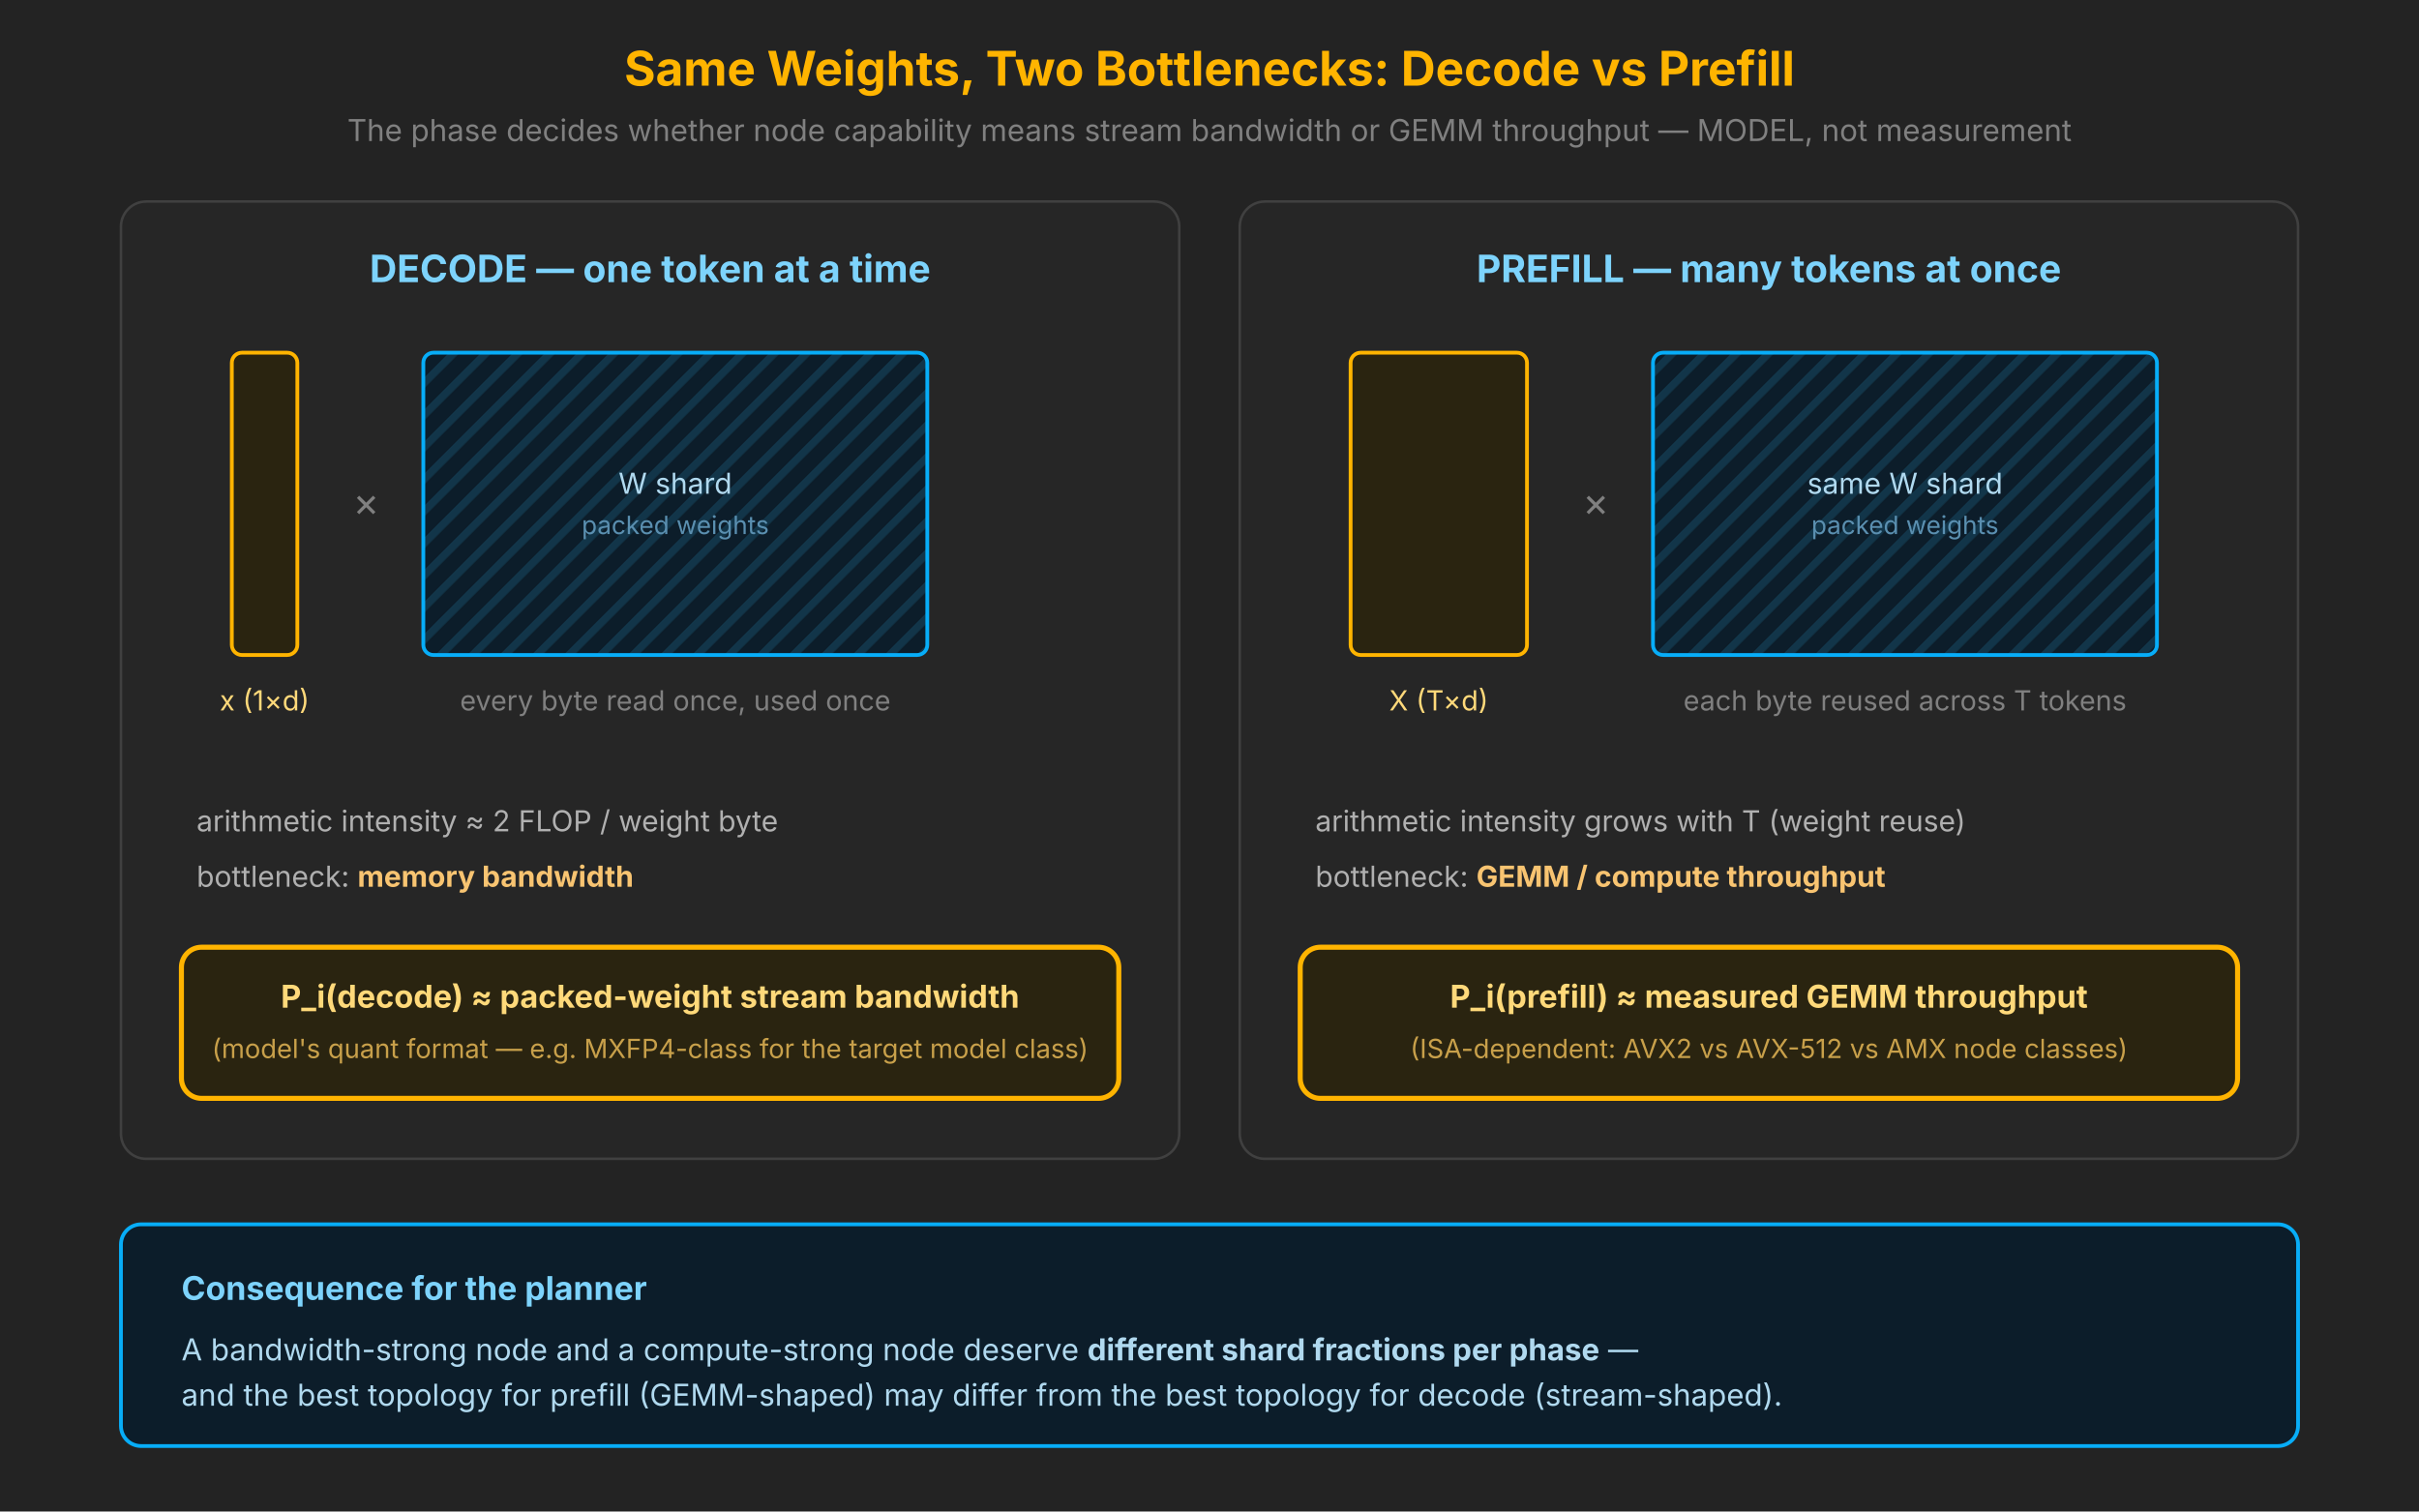
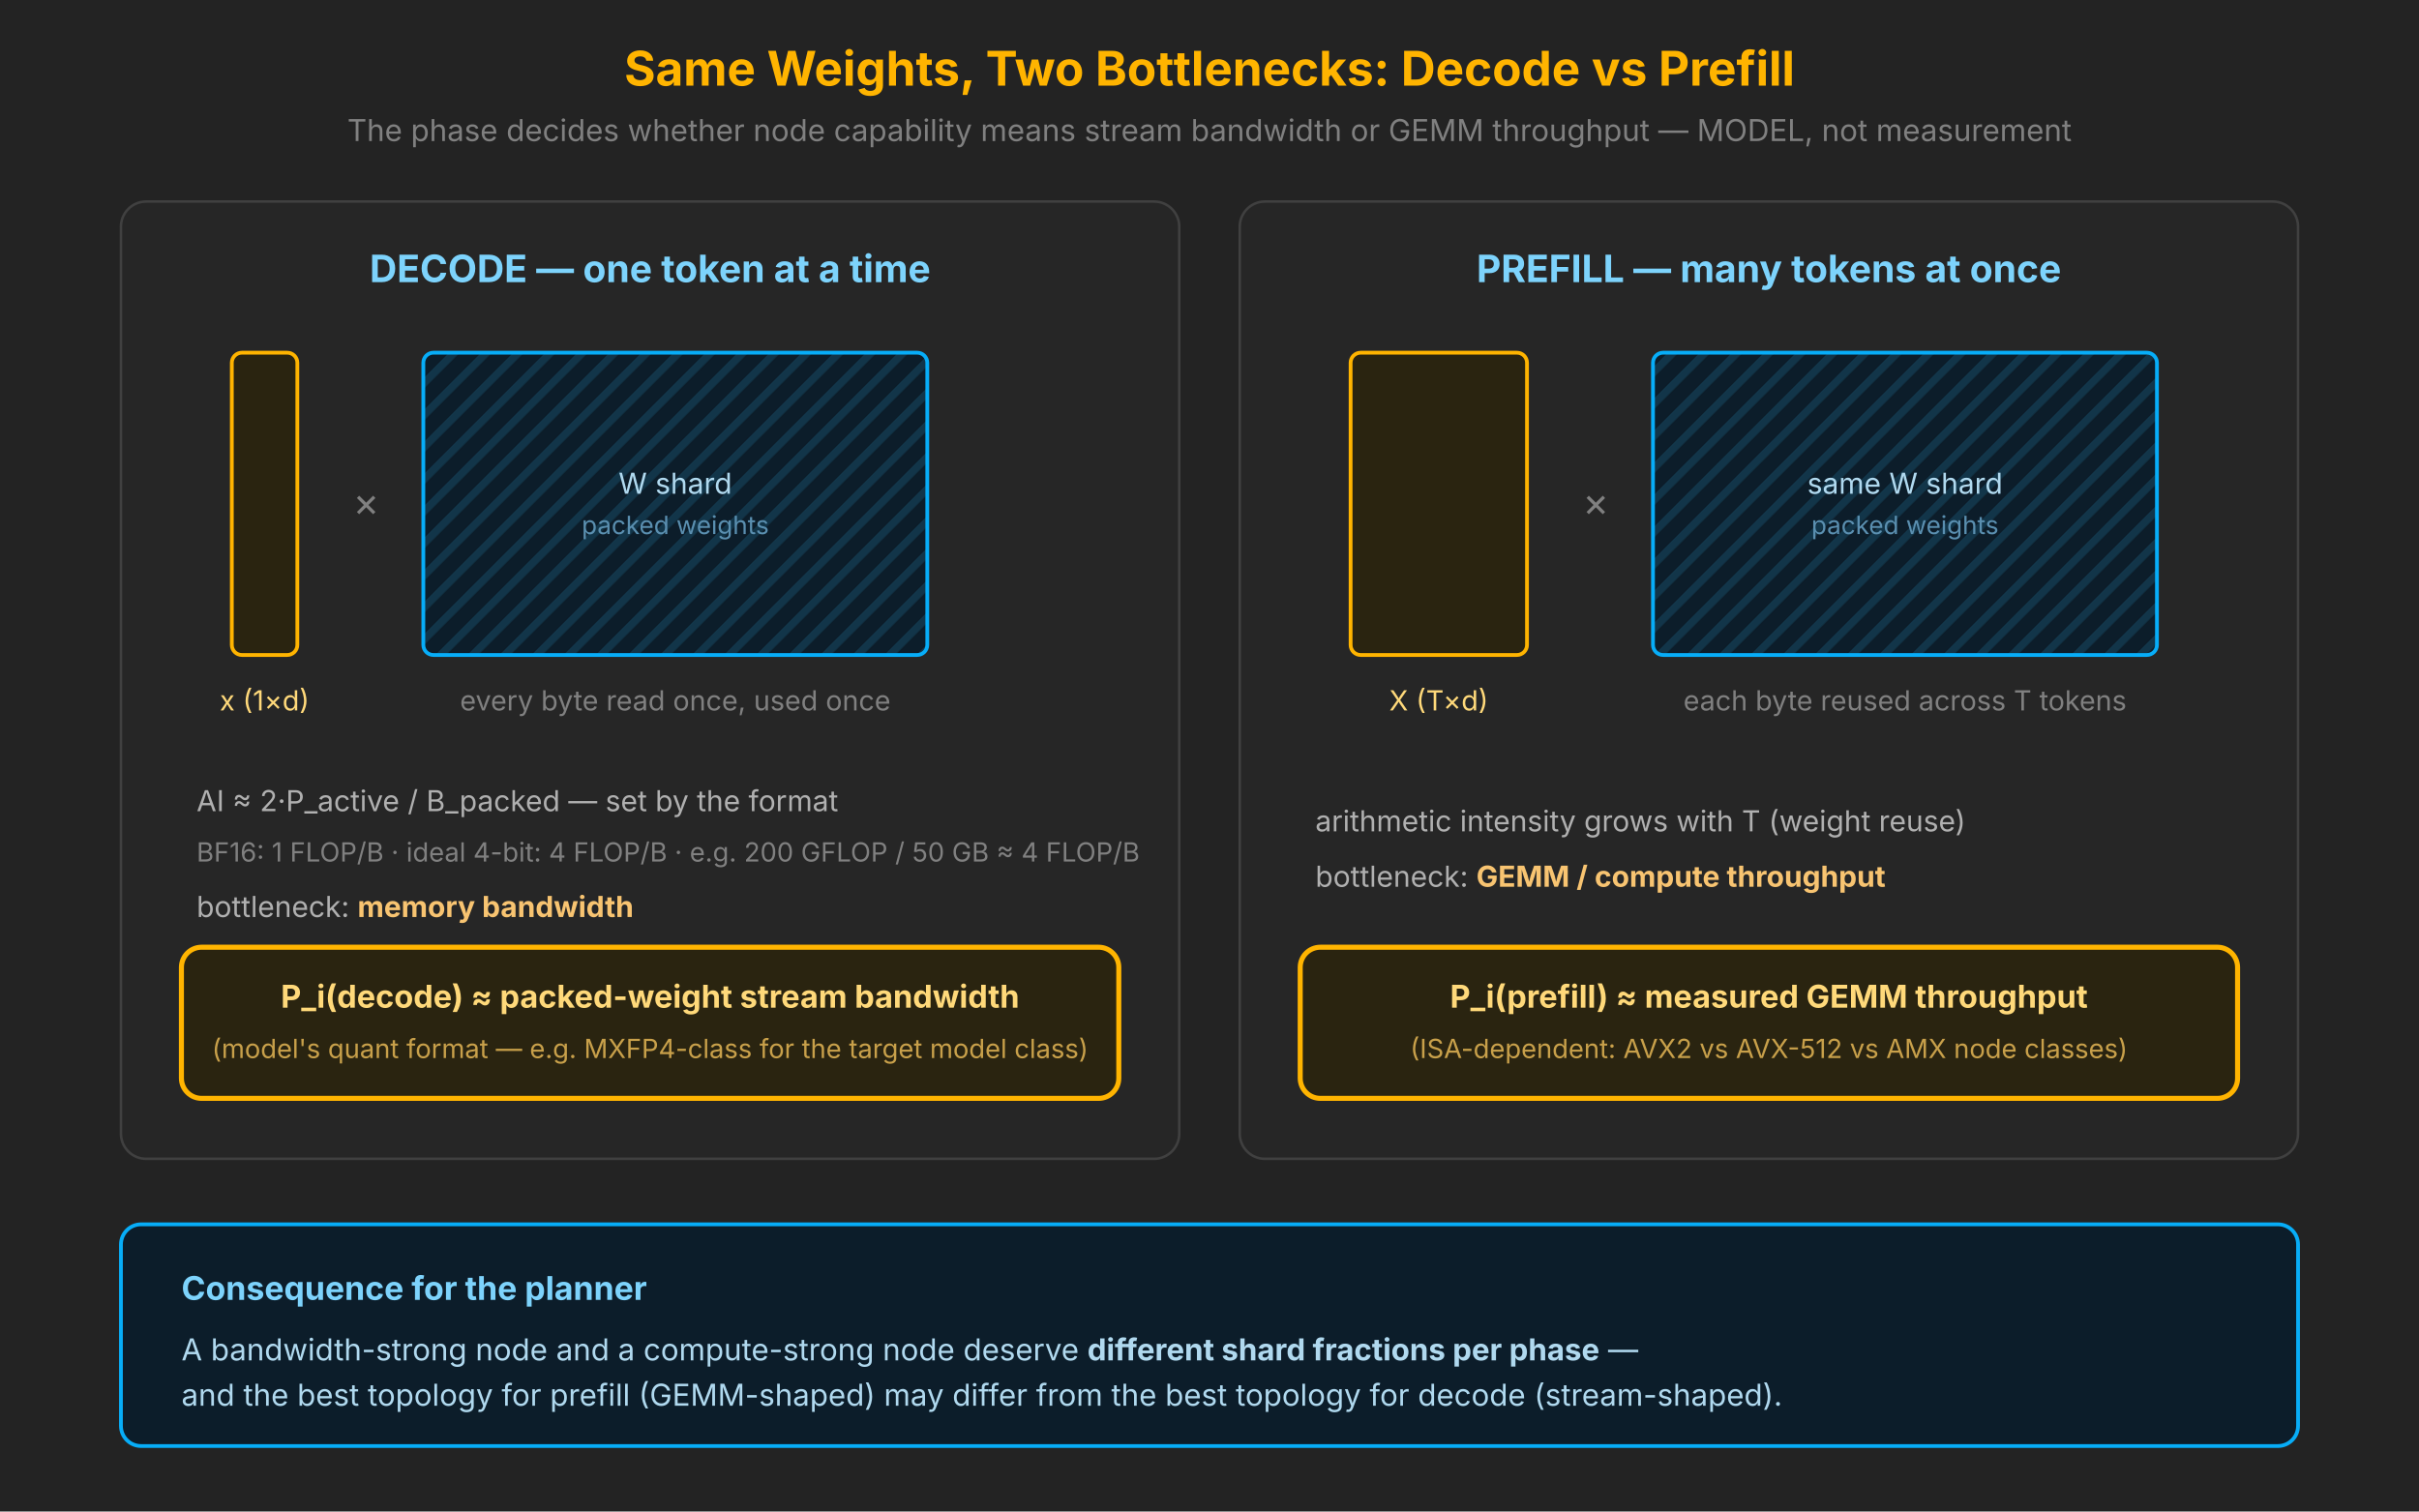
<svg xmlns="http://www.w3.org/2000/svg" viewBox="0 0 960 600">
  <defs>
    <marker id="arrDP" markerWidth="10" markerHeight="7" refX="9" refY="3.5" orient="auto">
      <polygon points="0 0, 10 3.5, 0 7" fill="#808080" />
    </marker>
    <pattern id="dpStripe" width="9" height="9" patternUnits="userSpaceOnUse" patternTransform="rotate(45)">
      <rect width="9" height="9" fill="#0c1d2a" />
      <rect x="0" y="0" width="3" height="9" fill="#123549" />
    </pattern>
  </defs>
  <rect width="960" height="600" fill="#232323" />
  <text x="480" y="34" font-family="Inter, sans-serif" font-size="19" font-weight="700" fill="#ffb400" text-anchor="middle">Same Weights, Two Bottlenecks: Decode vs Prefill</text>
  <text x="480" y="56" font-family="Inter, sans-serif" font-size="12" fill="#808080" text-anchor="middle">The phase decides whether node capability means stream bandwidth or GEMM throughput — MODEL, not measurement</text>
  <rect x="48" y="80" width="420" height="380" rx="10" fill="#262626" stroke="#404040" />
  <text x="258" y="112" font-family="Inter, sans-serif" font-size="15" font-weight="700" fill="#7dd3fc" text-anchor="middle">DECODE — one token at a time</text>
  <rect x="92" y="140" width="26" height="120" rx="4" fill="#2a2410" stroke="#ffb400" stroke-width="1.5" />
  <text x="105" y="282" font-family="Inter, sans-serif" font-size="11" fill="#ffd97a" text-anchor="middle">x (1×d)</text>
  <text x="140" y="205" font-family="Inter, sans-serif" font-size="16" fill="#808080">×</text>
  <rect x="168" y="140" width="200" height="120" rx="4" fill="url(#dpStripe)" stroke="#07adf8" stroke-width="1.5" />
  <text x="268" y="196" font-family="Inter, sans-serif" font-size="11.5" fill="#b0d9ef" text-anchor="middle">W shard</text>
  <text x="268" y="212" font-family="Inter, sans-serif" font-size="10" fill="#5a8fb0" text-anchor="middle">packed weights</text>
  <text x="268" y="282" font-family="Inter, sans-serif" font-size="11" fill="#808080" text-anchor="middle">every byte read once, used once</text>
  <g font-family="Inter, sans-serif" font-size="11.5" fill="#b0b0b0">
-     <text x="78" y="330">arithmetic intensity ≈ 2 FLOP / weight byte</text>
-     <text x="78" y="352">bottleneck: <tspan fill="#f8c471" font-weight="700">memory bandwidth</tspan>
+     <text x="78" y="322">AI ≈ 2·P_active / B_packed — set by the format</text>
+     <text x="78" y="342" font-size="10.5" fill="#808080">BF16: 1 FLOP/B · ideal 4-bit: 4 FLOP/B · e.g. 200 GFLOP / 50 GB ≈ 4 FLOP/B</text>
+     <text x="78" y="364">bottleneck: <tspan fill="#f8c471" font-weight="700">memory bandwidth</tspan>
    </text>
  </g>
  <rect x="72" y="376" width="372" height="60" rx="8" fill="#2a2410" stroke="#ffb400" stroke-width="2" />
  <text x="258" y="400" font-family="Inter, sans-serif" font-size="12.5" font-weight="700" fill="#ffd97a" text-anchor="middle">P_i(decode) ≈ packed-weight stream bandwidth</text>
  <text x="258" y="420" font-family="Inter, sans-serif" font-size="10.5" fill="#c8a04a" text-anchor="middle">(model's quant format — e.g. MXFP4-class for the target model class)</text>
  <rect x="492" y="80" width="420" height="380" rx="10" fill="#262626" stroke="#404040" />
  <text x="702" y="112" font-family="Inter, sans-serif" font-size="15" font-weight="700" fill="#7dd3fc" text-anchor="middle">PREFILL — many tokens at once</text>
  <rect x="536" y="140" width="70" height="120" rx="4" fill="#2a2410" stroke="#ffb400" stroke-width="1.5" />
  <text x="571" y="282" font-family="Inter, sans-serif" font-size="11" fill="#ffd97a" text-anchor="middle">X (T×d)</text>
  <text x="628" y="205" font-family="Inter, sans-serif" font-size="16" fill="#808080">×</text>
  <rect x="656" y="140" width="200" height="120" rx="4" fill="url(#dpStripe)" stroke="#07adf8" stroke-width="1.5" />
  <text x="756" y="196" font-family="Inter, sans-serif" font-size="11.5" fill="#b0d9ef" text-anchor="middle">same W shard</text>
  <text x="756" y="212" font-family="Inter, sans-serif" font-size="10" fill="#5a8fb0" text-anchor="middle">packed weights</text>
  <text x="756" y="282" font-family="Inter, sans-serif" font-size="11" fill="#808080" text-anchor="middle">each byte reused across T tokens</text>
  <g font-family="Inter, sans-serif" font-size="11.5" fill="#b0b0b0">
    <text x="522" y="330">arithmetic intensity grows with T (weight reuse)</text>
    <text x="522" y="352">bottleneck: <tspan fill="#f8c471" font-weight="700">GEMM / compute throughput</tspan>
    </text>
  </g>
  <rect x="516" y="376" width="372" height="60" rx="8" fill="#2a2410" stroke="#ffb400" stroke-width="2" />
  <text x="702" y="400" font-family="Inter, sans-serif" font-size="12.5" font-weight="700" fill="#ffd97a" text-anchor="middle">P_i(prefill) ≈ measured GEMM throughput</text>
  <text x="702" y="420" font-family="Inter, sans-serif" font-size="10.5" fill="#c8a04a" text-anchor="middle">(ISA-dependent: AVX2 vs AVX-512 vs AMX node classes)</text>
  <rect x="48" y="486" width="864" height="88" rx="8" fill="#0c1d2a" stroke="#07adf8" stroke-width="1.5" />
  <text x="72" y="516" font-family="Inter, sans-serif" font-size="13" font-weight="700" fill="#7dd3fc">Consequence for the planner</text>
  <text x="72" y="540" font-family="Inter, sans-serif" font-size="12" fill="#b0d9ef">A bandwidth-strong node and a compute-strong node deserve <tspan font-weight="700">different shard fractions per phase</tspan> —</text>
  <text x="72" y="558" font-family="Inter, sans-serif" font-size="12" fill="#b0d9ef">and the best topology for prefill (GEMM-shaped) may differ from the best topology for decode (stream-shaped).</text>
</svg>
